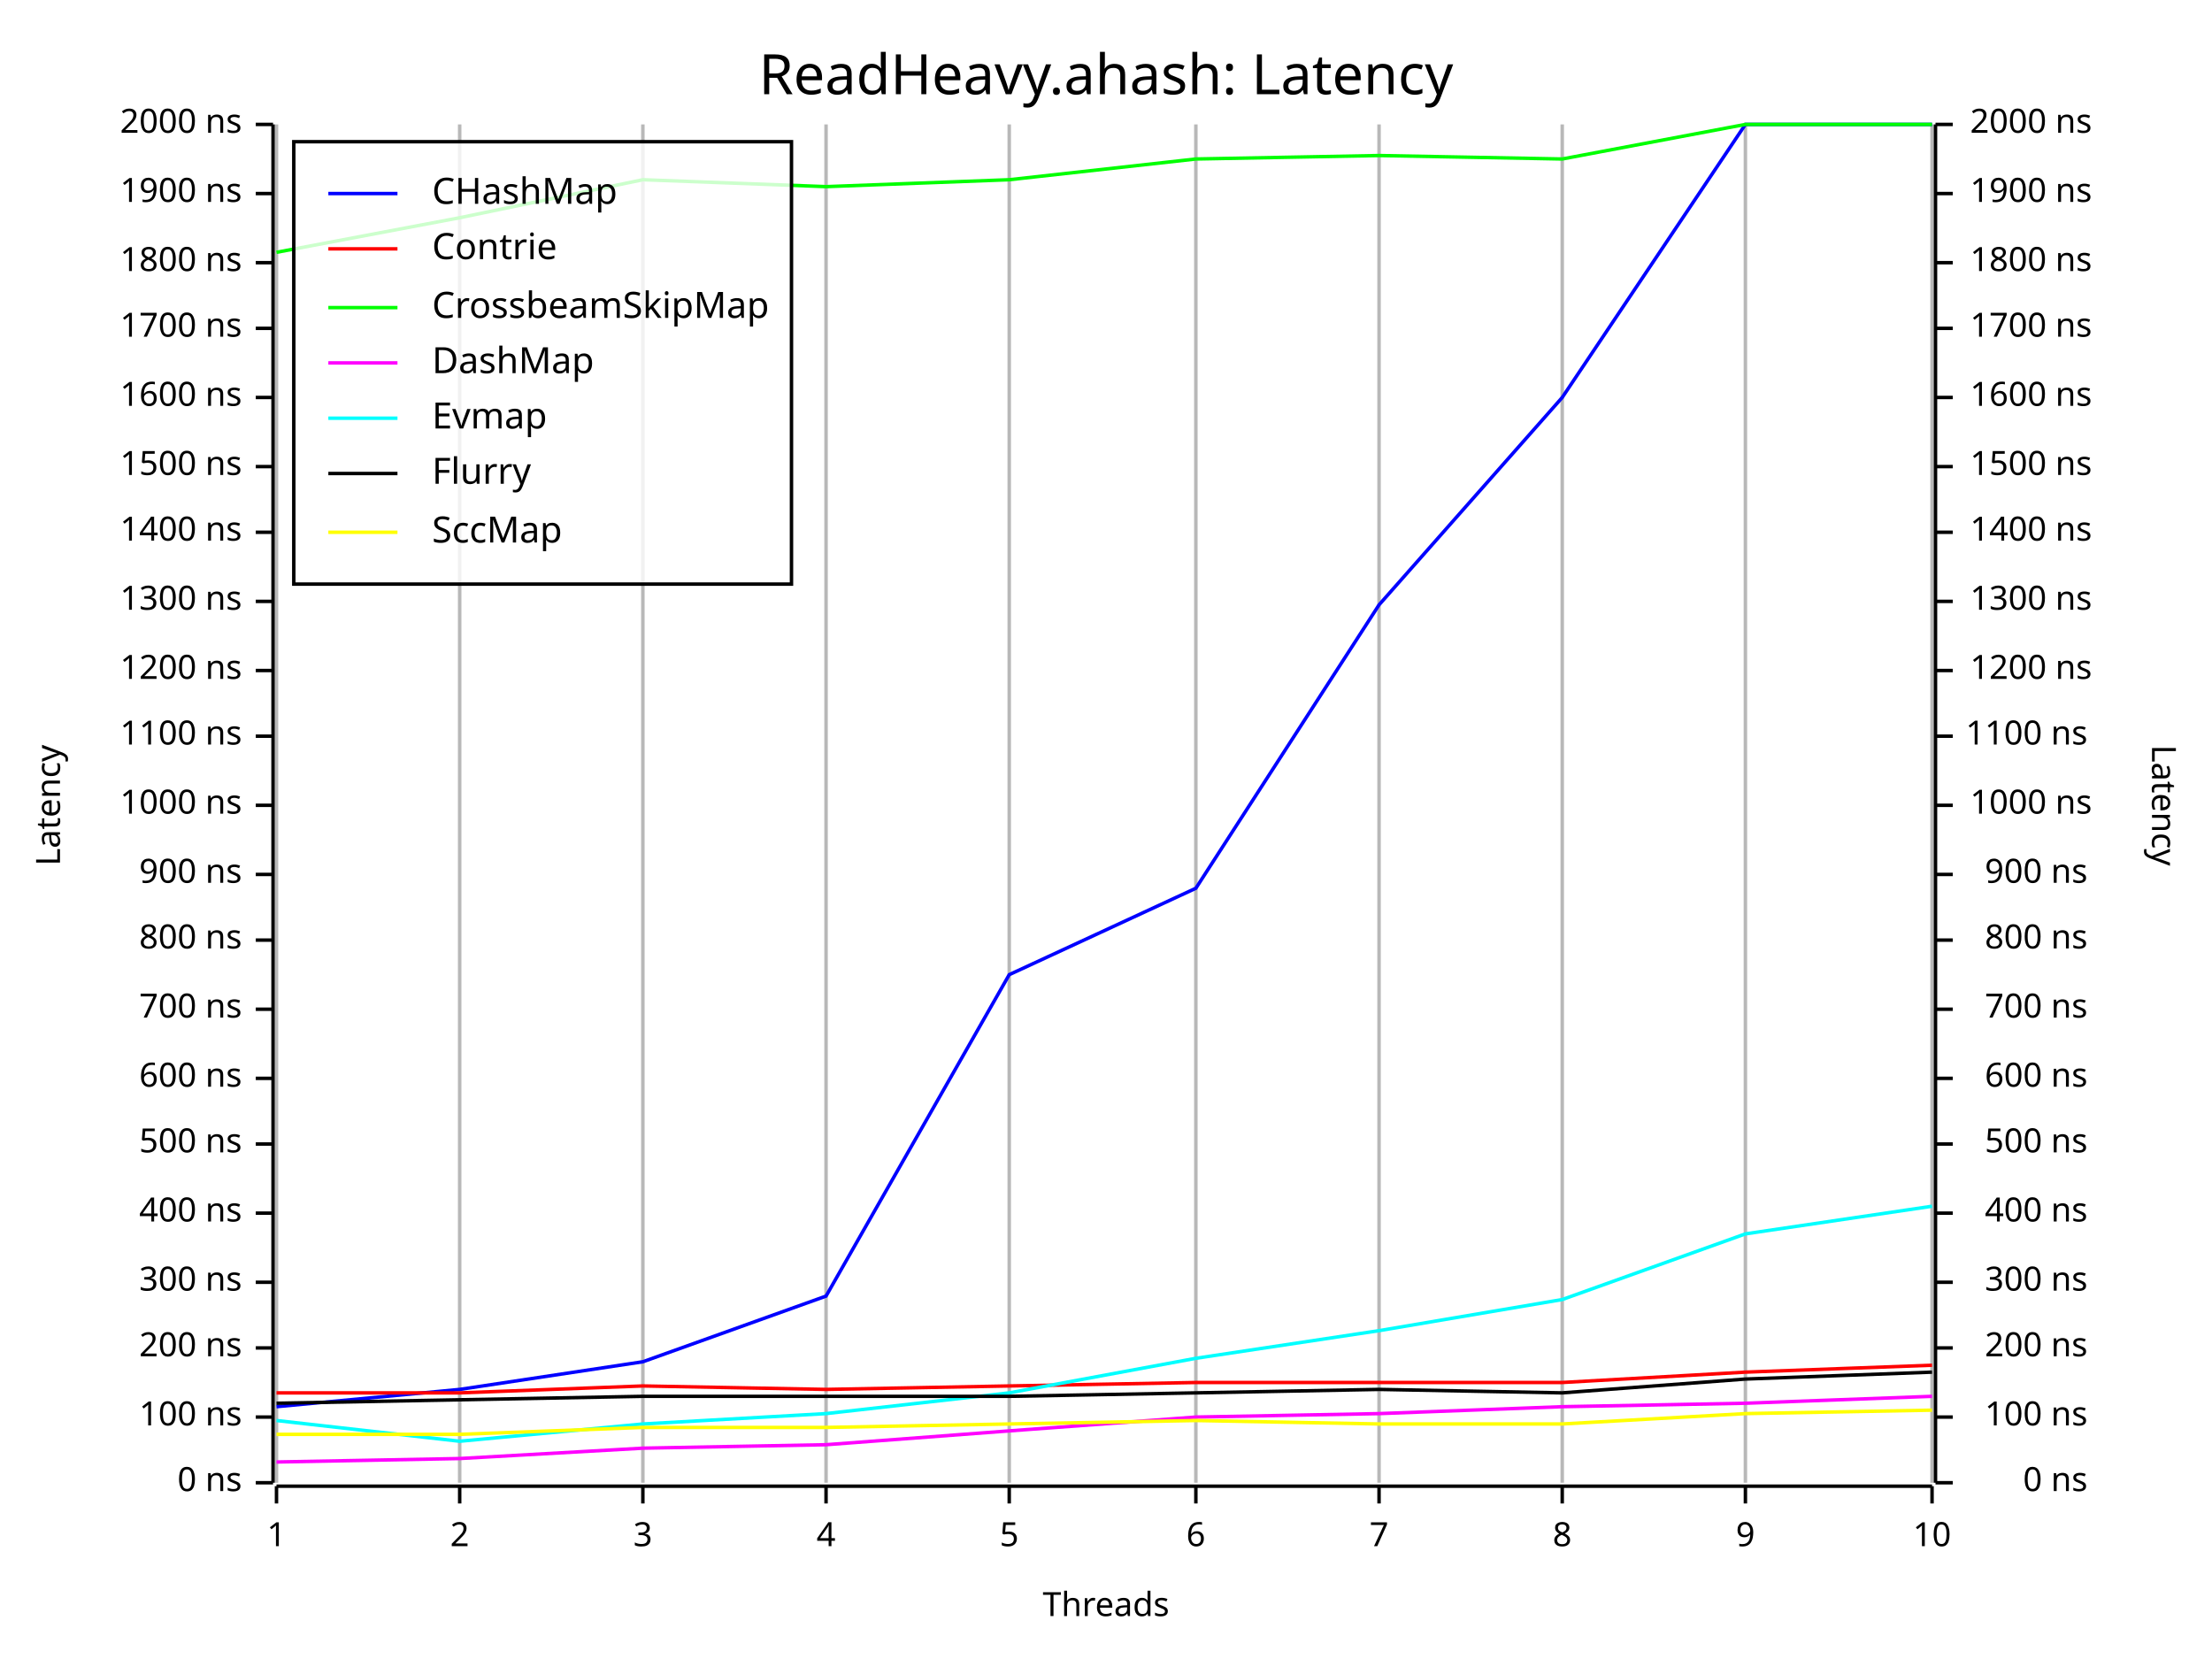
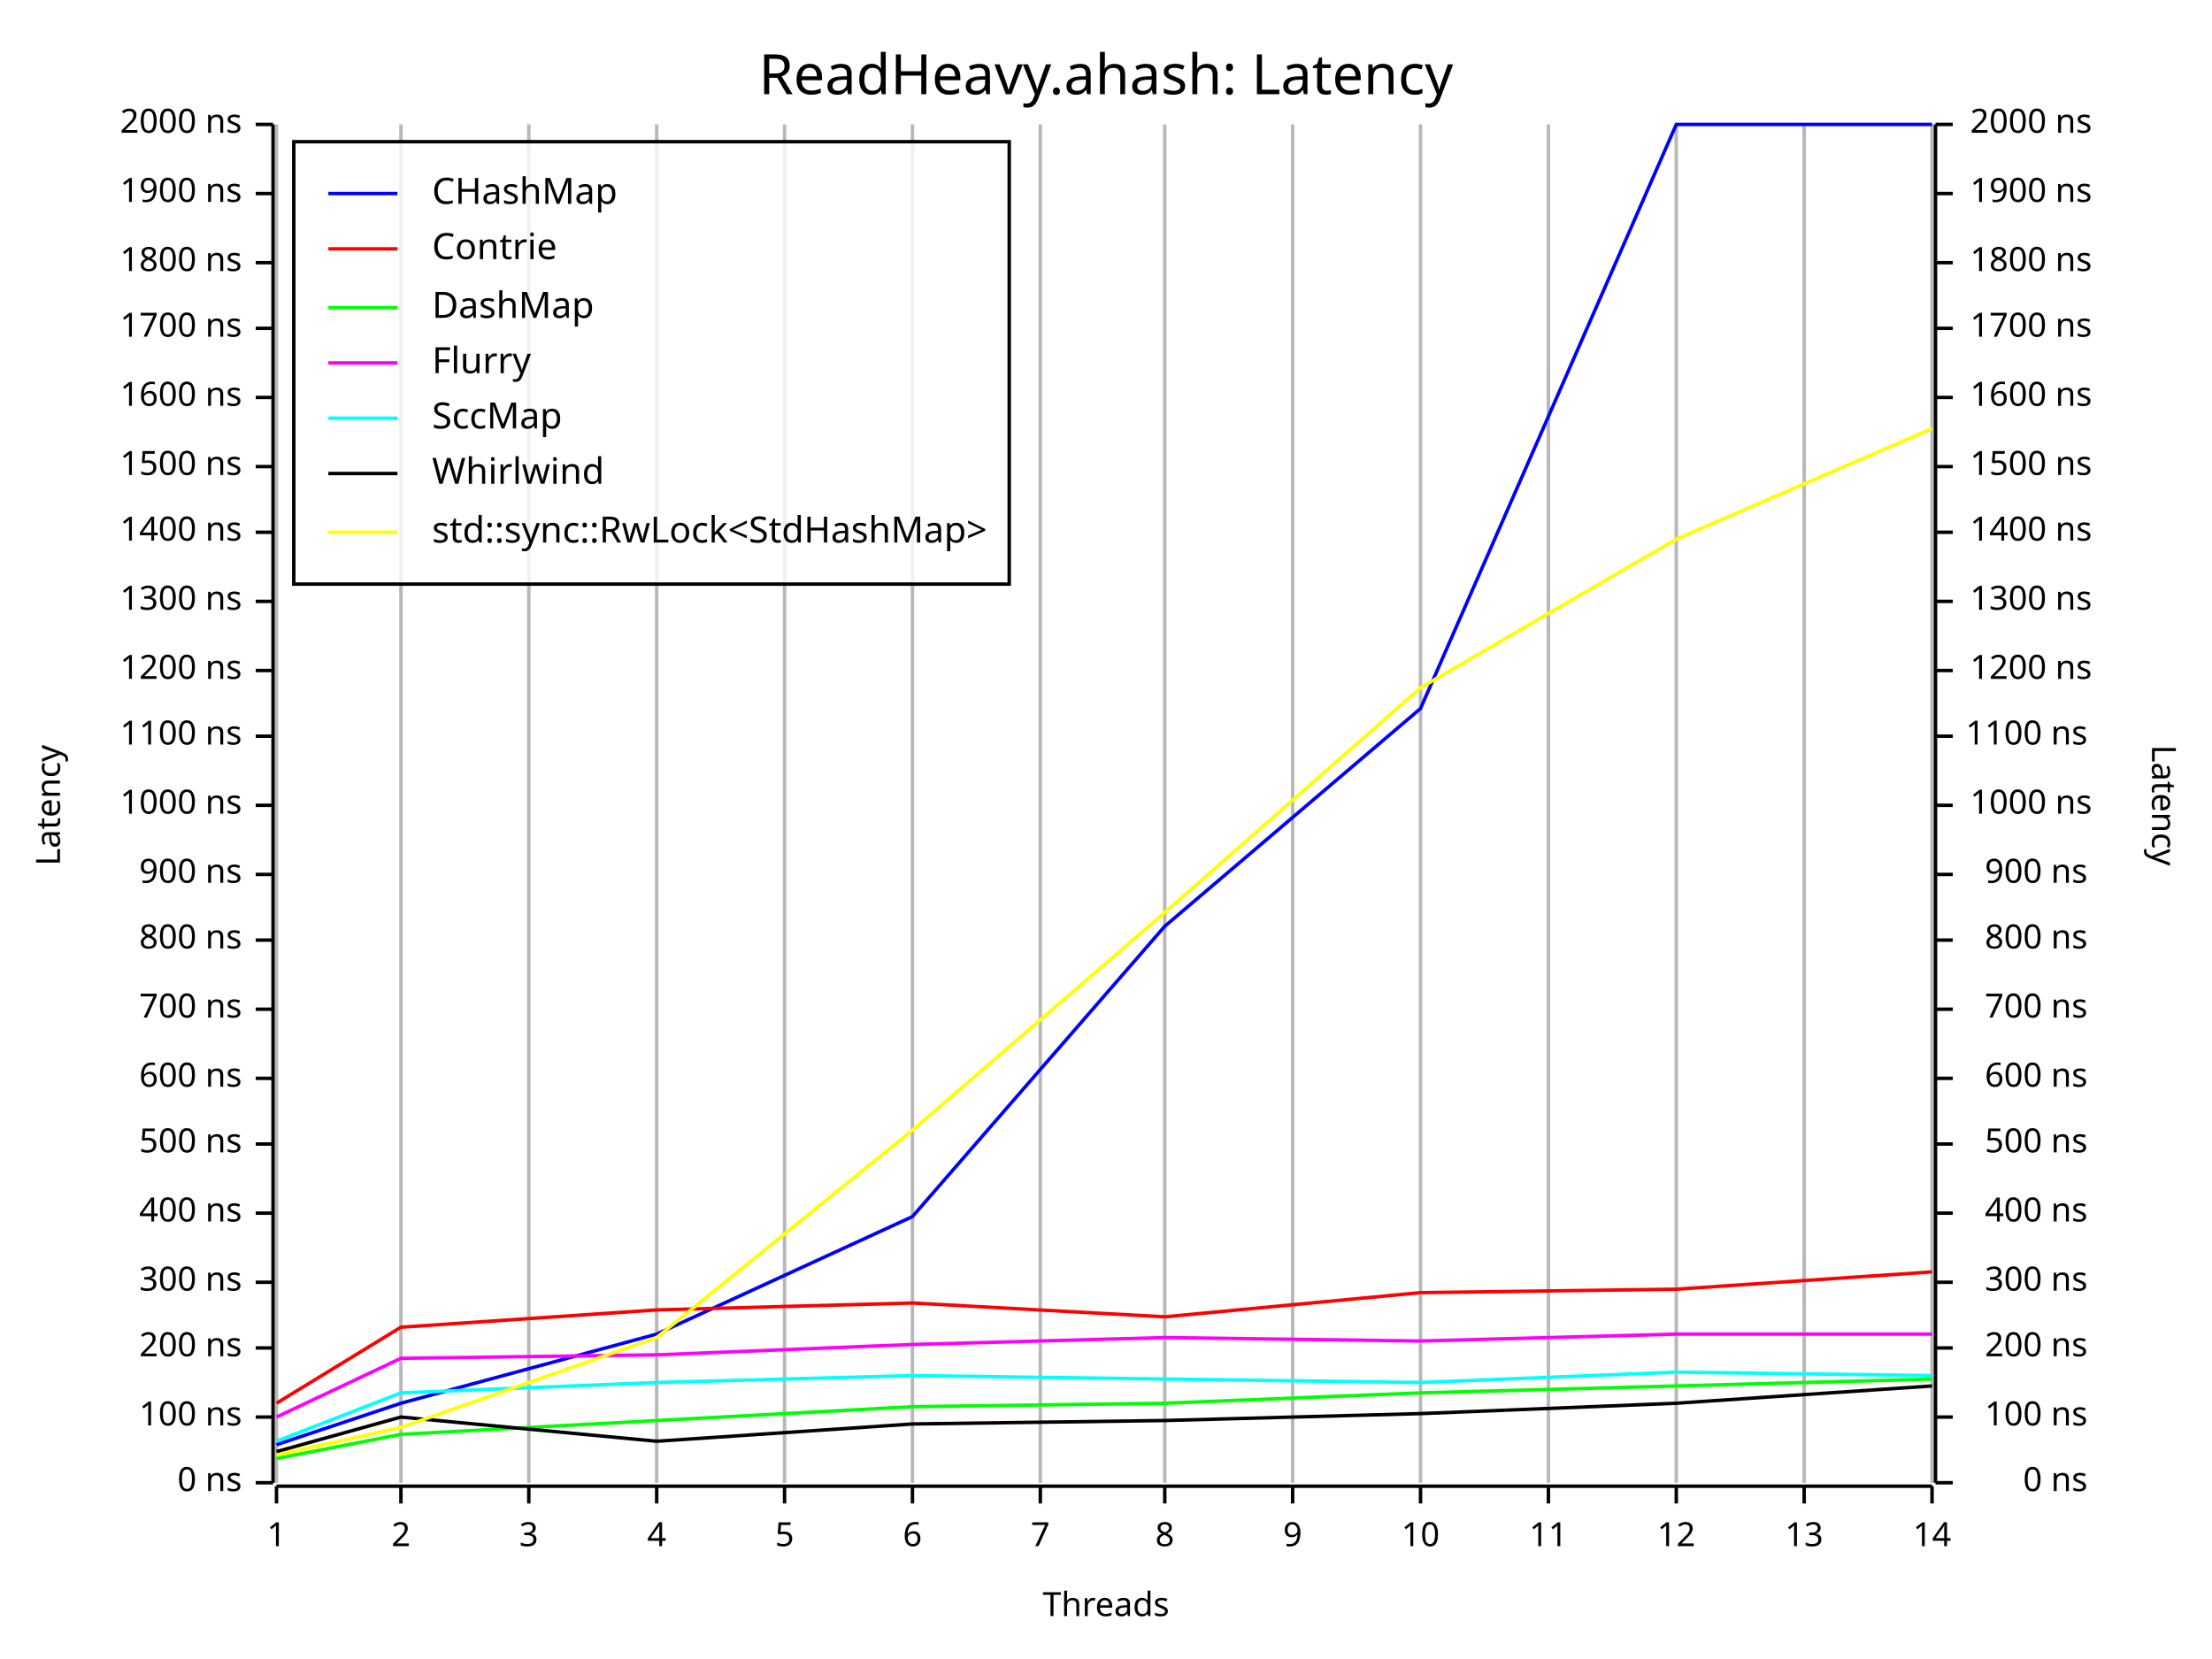
<svg xmlns="http://www.w3.org/2000/svg" width="640" height="480" viewBox="0 0 640 480">
  <rect x="0" y="0" width="640" height="480" opacity="1" fill="#FFFFFF" stroke="none" />
  <text x="320" y="15" dy="0.76em" text-anchor="middle" font-family="Fira Code" font-size="16.129" opacity="1" fill="#000000">
ReadHeavy.ahash: Latency
</text>
  <line opacity="0.1" stroke="#000000" stroke-width="1" x1="80" y1="429" x2="80" y2="36" />
-   <line opacity="0.1" stroke="#000000" stroke-width="1" x1="133" y1="429" x2="133" y2="36" />
-   <line opacity="0.1" stroke="#000000" stroke-width="1" x1="186" y1="429" x2="186" y2="36" />
-   <line opacity="0.1" stroke="#000000" stroke-width="1" x1="239" y1="429" x2="239" y2="36" />
-   <line opacity="0.1" stroke="#000000" stroke-width="1" x1="292" y1="429" x2="292" y2="36" />
-   <line opacity="0.1" stroke="#000000" stroke-width="1" x1="346" y1="429" x2="346" y2="36" />
-   <line opacity="0.1" stroke="#000000" stroke-width="1" x1="399" y1="429" x2="399" y2="36" />
-   <line opacity="0.1" stroke="#000000" stroke-width="1" x1="452" y1="429" x2="452" y2="36" />
-   <line opacity="0.1" stroke="#000000" stroke-width="1" x1="505" y1="429" x2="505" y2="36" />
+   <line opacity="0.1" stroke="#000000" stroke-width="1" x1="116" y1="429" x2="116" y2="36" />
+   <line opacity="0.1" stroke="#000000" stroke-width="1" x1="153" y1="429" x2="153" y2="36" />
+   <line opacity="0.1" stroke="#000000" stroke-width="1" x1="190" y1="429" x2="190" y2="36" />
+   <line opacity="0.1" stroke="#000000" stroke-width="1" x1="227" y1="429" x2="227" y2="36" />
+   <line opacity="0.1" stroke="#000000" stroke-width="1" x1="264" y1="429" x2="264" y2="36" />
+   <line opacity="0.1" stroke="#000000" stroke-width="1" x1="301" y1="429" x2="301" y2="36" />
+   <line opacity="0.1" stroke="#000000" stroke-width="1" x1="337" y1="429" x2="337" y2="36" />
+   <line opacity="0.1" stroke="#000000" stroke-width="1" x1="374" y1="429" x2="374" y2="36" />
+   <line opacity="0.1" stroke="#000000" stroke-width="1" x1="411" y1="429" x2="411" y2="36" />
+   <line opacity="0.1" stroke="#000000" stroke-width="1" x1="448" y1="429" x2="448" y2="36" />
+   <line opacity="0.1" stroke="#000000" stroke-width="1" x1="485" y1="429" x2="485" y2="36" />
+   <line opacity="0.1" stroke="#000000" stroke-width="1" x1="522" y1="429" x2="522" y2="36" />
  <line opacity="0.1" stroke="#000000" stroke-width="1" x1="559" y1="429" x2="559" y2="36" />
  <text x="10" y="233" dy="0.76em" text-anchor="middle" font-family="sans-serif" font-size="9.677" opacity="1" fill="#000000" transform="rotate(270, 10, 233)">
Latency
</text>
  <text x="320" y="470" dy="-0.5ex" text-anchor="middle" font-family="sans-serif" font-size="9.677" opacity="1" fill="#000000">
Threads
</text>
  <text x="630" y="233" dy="0.76em" text-anchor="middle" font-family="sans-serif" font-size="9.677" opacity="1" fill="#000000" transform="rotate(90, 630, 233)">
Latency
</text>
  <line opacity="0.2" stroke="#000000" stroke-width="1" x1="80" y1="429" x2="80" y2="36" />
-   <line opacity="0.2" stroke="#000000" stroke-width="1" x1="133" y1="429" x2="133" y2="36" />
-   <line opacity="0.2" stroke="#000000" stroke-width="1" x1="186" y1="429" x2="186" y2="36" />
-   <line opacity="0.2" stroke="#000000" stroke-width="1" x1="239" y1="429" x2="239" y2="36" />
-   <line opacity="0.2" stroke="#000000" stroke-width="1" x1="292" y1="429" x2="292" y2="36" />
-   <line opacity="0.2" stroke="#000000" stroke-width="1" x1="346" y1="429" x2="346" y2="36" />
-   <line opacity="0.2" stroke="#000000" stroke-width="1" x1="399" y1="429" x2="399" y2="36" />
-   <line opacity="0.2" stroke="#000000" stroke-width="1" x1="452" y1="429" x2="452" y2="36" />
-   <line opacity="0.2" stroke="#000000" stroke-width="1" x1="505" y1="429" x2="505" y2="36" />
+   <line opacity="0.2" stroke="#000000" stroke-width="1" x1="116" y1="429" x2="116" y2="36" />
+   <line opacity="0.2" stroke="#000000" stroke-width="1" x1="153" y1="429" x2="153" y2="36" />
+   <line opacity="0.2" stroke="#000000" stroke-width="1" x1="190" y1="429" x2="190" y2="36" />
+   <line opacity="0.2" stroke="#000000" stroke-width="1" x1="227" y1="429" x2="227" y2="36" />
+   <line opacity="0.2" stroke="#000000" stroke-width="1" x1="264" y1="429" x2="264" y2="36" />
+   <line opacity="0.2" stroke="#000000" stroke-width="1" x1="301" y1="429" x2="301" y2="36" />
+   <line opacity="0.2" stroke="#000000" stroke-width="1" x1="337" y1="429" x2="337" y2="36" />
+   <line opacity="0.2" stroke="#000000" stroke-width="1" x1="374" y1="429" x2="374" y2="36" />
+   <line opacity="0.2" stroke="#000000" stroke-width="1" x1="411" y1="429" x2="411" y2="36" />
+   <line opacity="0.2" stroke="#000000" stroke-width="1" x1="448" y1="429" x2="448" y2="36" />
+   <line opacity="0.2" stroke="#000000" stroke-width="1" x1="485" y1="429" x2="485" y2="36" />
+   <line opacity="0.2" stroke="#000000" stroke-width="1" x1="522" y1="429" x2="522" y2="36" />
  <line opacity="0.2" stroke="#000000" stroke-width="1" x1="559" y1="429" x2="559" y2="36" />
  <polyline fill="none" opacity="1" stroke="#000000" stroke-width="1" points="79,36 79,429 " />
  <text x="70" y="429" dy="0.5ex" text-anchor="end" font-family="sans-serif" font-size="9.677" opacity="1" fill="#000000">
0 ns
</text>
  <polyline fill="none" opacity="1" stroke="#000000" stroke-width="1" points="74,429 79,429 " />
  <text x="70" y="410" dy="0.5ex" text-anchor="end" font-family="sans-serif" font-size="9.677" opacity="1" fill="#000000">
100 ns
</text>
  <polyline fill="none" opacity="1" stroke="#000000" stroke-width="1" points="74,410 79,410 " />
  <text x="70" y="390" dy="0.5ex" text-anchor="end" font-family="sans-serif" font-size="9.677" opacity="1" fill="#000000">
200 ns
</text>
  <polyline fill="none" opacity="1" stroke="#000000" stroke-width="1" points="74,390 79,390 " />
  <text x="70" y="371" dy="0.5ex" text-anchor="end" font-family="sans-serif" font-size="9.677" opacity="1" fill="#000000">
300 ns
</text>
  <polyline fill="none" opacity="1" stroke="#000000" stroke-width="1" points="74,371 79,371 " />
  <text x="70" y="351" dy="0.5ex" text-anchor="end" font-family="sans-serif" font-size="9.677" opacity="1" fill="#000000">
400 ns
</text>
  <polyline fill="none" opacity="1" stroke="#000000" stroke-width="1" points="74,351 79,351 " />
  <text x="70" y="331" dy="0.5ex" text-anchor="end" font-family="sans-serif" font-size="9.677" opacity="1" fill="#000000">
500 ns
</text>
  <polyline fill="none" opacity="1" stroke="#000000" stroke-width="1" points="74,331 79,331 " />
  <text x="70" y="312" dy="0.5ex" text-anchor="end" font-family="sans-serif" font-size="9.677" opacity="1" fill="#000000">
600 ns
</text>
  <polyline fill="none" opacity="1" stroke="#000000" stroke-width="1" points="74,312 79,312 " />
  <text x="70" y="292" dy="0.5ex" text-anchor="end" font-family="sans-serif" font-size="9.677" opacity="1" fill="#000000">
700 ns
</text>
  <polyline fill="none" opacity="1" stroke="#000000" stroke-width="1" points="74,292 79,292 " />
  <text x="70" y="272" dy="0.5ex" text-anchor="end" font-family="sans-serif" font-size="9.677" opacity="1" fill="#000000">
800 ns
</text>
  <polyline fill="none" opacity="1" stroke="#000000" stroke-width="1" points="74,272 79,272 " />
  <text x="70" y="253" dy="0.5ex" text-anchor="end" font-family="sans-serif" font-size="9.677" opacity="1" fill="#000000">
900 ns
</text>
  <polyline fill="none" opacity="1" stroke="#000000" stroke-width="1" points="74,253 79,253 " />
  <text x="70" y="233" dy="0.5ex" text-anchor="end" font-family="sans-serif" font-size="9.677" opacity="1" fill="#000000">
1000 ns
</text>
  <polyline fill="none" opacity="1" stroke="#000000" stroke-width="1" points="74,233 79,233 " />
  <text x="70" y="213" dy="0.5ex" text-anchor="end" font-family="sans-serif" font-size="9.677" opacity="1" fill="#000000">
1100 ns
</text>
  <polyline fill="none" opacity="1" stroke="#000000" stroke-width="1" points="74,213 79,213 " />
  <text x="70" y="194" dy="0.5ex" text-anchor="end" font-family="sans-serif" font-size="9.677" opacity="1" fill="#000000">
1200 ns
</text>
  <polyline fill="none" opacity="1" stroke="#000000" stroke-width="1" points="74,194 79,194 " />
  <text x="70" y="174" dy="0.5ex" text-anchor="end" font-family="sans-serif" font-size="9.677" opacity="1" fill="#000000">
1300 ns
</text>
  <polyline fill="none" opacity="1" stroke="#000000" stroke-width="1" points="74,174 79,174 " />
  <text x="70" y="154" dy="0.5ex" text-anchor="end" font-family="sans-serif" font-size="9.677" opacity="1" fill="#000000">
1400 ns
</text>
  <polyline fill="none" opacity="1" stroke="#000000" stroke-width="1" points="74,154 79,154 " />
  <text x="70" y="135" dy="0.5ex" text-anchor="end" font-family="sans-serif" font-size="9.677" opacity="1" fill="#000000">
1500 ns
</text>
  <polyline fill="none" opacity="1" stroke="#000000" stroke-width="1" points="74,135 79,135 " />
  <text x="70" y="115" dy="0.5ex" text-anchor="end" font-family="sans-serif" font-size="9.677" opacity="1" fill="#000000">
1600 ns
</text>
  <polyline fill="none" opacity="1" stroke="#000000" stroke-width="1" points="74,115 79,115 " />
  <text x="70" y="95" dy="0.5ex" text-anchor="end" font-family="sans-serif" font-size="9.677" opacity="1" fill="#000000">
1700 ns
</text>
  <polyline fill="none" opacity="1" stroke="#000000" stroke-width="1" points="74,95 79,95 " />
  <text x="70" y="76" dy="0.5ex" text-anchor="end" font-family="sans-serif" font-size="9.677" opacity="1" fill="#000000">
1800 ns
</text>
  <polyline fill="none" opacity="1" stroke="#000000" stroke-width="1" points="74,76 79,76 " />
  <text x="70" y="56" dy="0.5ex" text-anchor="end" font-family="sans-serif" font-size="9.677" opacity="1" fill="#000000">
1900 ns
</text>
  <polyline fill="none" opacity="1" stroke="#000000" stroke-width="1" points="74,56 79,56 " />
  <text x="70" y="36" dy="0.5ex" text-anchor="end" font-family="sans-serif" font-size="9.677" opacity="1" fill="#000000">
2000 ns
</text>
  <polyline fill="none" opacity="1" stroke="#000000" stroke-width="1" points="74,36 79,36 " />
  <polyline fill="none" opacity="1" stroke="#000000" stroke-width="1" points="80,430 559,430 " />
  <text x="80" y="440" dy="0.76em" text-anchor="middle" font-family="sans-serif" font-size="9.677" opacity="1" fill="#000000">
1
</text>
  <polyline fill="none" opacity="1" stroke="#000000" stroke-width="1" points="80,430 80,435 " />
-   <text x="133" y="440" dy="0.76em" text-anchor="middle" font-family="sans-serif" font-size="9.677" opacity="1" fill="#000000">
+   <text x="116" y="440" dy="0.76em" text-anchor="middle" font-family="sans-serif" font-size="9.677" opacity="1" fill="#000000">
2
</text>
-   <polyline fill="none" opacity="1" stroke="#000000" stroke-width="1" points="133,430 133,435 " />
-   <text x="186" y="440" dy="0.76em" text-anchor="middle" font-family="sans-serif" font-size="9.677" opacity="1" fill="#000000">
+   <polyline fill="none" opacity="1" stroke="#000000" stroke-width="1" points="116,430 116,435 " />
+   <text x="153" y="440" dy="0.76em" text-anchor="middle" font-family="sans-serif" font-size="9.677" opacity="1" fill="#000000">
3
</text>
-   <polyline fill="none" opacity="1" stroke="#000000" stroke-width="1" points="186,430 186,435 " />
-   <text x="239" y="440" dy="0.76em" text-anchor="middle" font-family="sans-serif" font-size="9.677" opacity="1" fill="#000000">
+   <polyline fill="none" opacity="1" stroke="#000000" stroke-width="1" points="153,430 153,435 " />
+   <text x="190" y="440" dy="0.76em" text-anchor="middle" font-family="sans-serif" font-size="9.677" opacity="1" fill="#000000">
4
</text>
-   <polyline fill="none" opacity="1" stroke="#000000" stroke-width="1" points="239,430 239,435 " />
-   <text x="292" y="440" dy="0.76em" text-anchor="middle" font-family="sans-serif" font-size="9.677" opacity="1" fill="#000000">
+   <polyline fill="none" opacity="1" stroke="#000000" stroke-width="1" points="190,430 190,435 " />
+   <text x="227" y="440" dy="0.76em" text-anchor="middle" font-family="sans-serif" font-size="9.677" opacity="1" fill="#000000">
5
</text>
-   <polyline fill="none" opacity="1" stroke="#000000" stroke-width="1" points="292,430 292,435 " />
-   <text x="346" y="440" dy="0.76em" text-anchor="middle" font-family="sans-serif" font-size="9.677" opacity="1" fill="#000000">
+   <polyline fill="none" opacity="1" stroke="#000000" stroke-width="1" points="227,430 227,435 " />
+   <text x="264" y="440" dy="0.76em" text-anchor="middle" font-family="sans-serif" font-size="9.677" opacity="1" fill="#000000">
6
</text>
-   <polyline fill="none" opacity="1" stroke="#000000" stroke-width="1" points="346,430 346,435 " />
-   <text x="399" y="440" dy="0.76em" text-anchor="middle" font-family="sans-serif" font-size="9.677" opacity="1" fill="#000000">
+   <polyline fill="none" opacity="1" stroke="#000000" stroke-width="1" points="264,430 264,435 " />
+   <text x="301" y="440" dy="0.76em" text-anchor="middle" font-family="sans-serif" font-size="9.677" opacity="1" fill="#000000">
7
</text>
-   <polyline fill="none" opacity="1" stroke="#000000" stroke-width="1" points="399,430 399,435 " />
-   <text x="452" y="440" dy="0.76em" text-anchor="middle" font-family="sans-serif" font-size="9.677" opacity="1" fill="#000000">
+   <polyline fill="none" opacity="1" stroke="#000000" stroke-width="1" points="301,430 301,435 " />
+   <text x="337" y="440" dy="0.76em" text-anchor="middle" font-family="sans-serif" font-size="9.677" opacity="1" fill="#000000">
8
</text>
-   <polyline fill="none" opacity="1" stroke="#000000" stroke-width="1" points="452,430 452,435 " />
-   <text x="505" y="440" dy="0.76em" text-anchor="middle" font-family="sans-serif" font-size="9.677" opacity="1" fill="#000000">
+   <polyline fill="none" opacity="1" stroke="#000000" stroke-width="1" points="337,430 337,435 " />
+   <text x="374" y="440" dy="0.76em" text-anchor="middle" font-family="sans-serif" font-size="9.677" opacity="1" fill="#000000">
9
</text>
-   <polyline fill="none" opacity="1" stroke="#000000" stroke-width="1" points="505,430 505,435 " />
+   <polyline fill="none" opacity="1" stroke="#000000" stroke-width="1" points="374,430 374,435 " />
+   <text x="411" y="440" dy="0.76em" text-anchor="middle" font-family="sans-serif" font-size="9.677" opacity="1" fill="#000000">
+ 10
+ </text>
+   <polyline fill="none" opacity="1" stroke="#000000" stroke-width="1" points="411,430 411,435 " />
+   <text x="448" y="440" dy="0.76em" text-anchor="middle" font-family="sans-serif" font-size="9.677" opacity="1" fill="#000000">
+ 11
+ </text>
+   <polyline fill="none" opacity="1" stroke="#000000" stroke-width="1" points="448,430 448,435 " />
+   <text x="485" y="440" dy="0.76em" text-anchor="middle" font-family="sans-serif" font-size="9.677" opacity="1" fill="#000000">
+ 12
+ </text>
+   <polyline fill="none" opacity="1" stroke="#000000" stroke-width="1" points="485,430 485,435 " />
+   <text x="522" y="440" dy="0.76em" text-anchor="middle" font-family="sans-serif" font-size="9.677" opacity="1" fill="#000000">
+ 13
+ </text>
+   <polyline fill="none" opacity="1" stroke="#000000" stroke-width="1" points="522,430 522,435 " />
  <text x="559" y="440" dy="0.76em" text-anchor="middle" font-family="sans-serif" font-size="9.677" opacity="1" fill="#000000">
- 10
+ 14
</text>
  <polyline fill="none" opacity="1" stroke="#000000" stroke-width="1" points="559,430 559,435 " />
  <polyline fill="none" opacity="1" stroke="#000000" stroke-width="1" points="560,36 560,429 " />
  <text x="604" y="429" dy="0.5ex" text-anchor="end" font-family="sans-serif" font-size="9.677" opacity="1" fill="#000000">
0 ns
</text>
  <polyline fill="none" opacity="1" stroke="#000000" stroke-width="1" points="560,429 565,429 " />
  <text x="604" y="410" dy="0.5ex" text-anchor="end" font-family="sans-serif" font-size="9.677" opacity="1" fill="#000000">
100 ns
</text>
  <polyline fill="none" opacity="1" stroke="#000000" stroke-width="1" points="560,410 565,410 " />
  <text x="604" y="390" dy="0.5ex" text-anchor="end" font-family="sans-serif" font-size="9.677" opacity="1" fill="#000000">
200 ns
</text>
  <polyline fill="none" opacity="1" stroke="#000000" stroke-width="1" points="560,390 565,390 " />
  <text x="604" y="371" dy="0.5ex" text-anchor="end" font-family="sans-serif" font-size="9.677" opacity="1" fill="#000000">
300 ns
</text>
  <polyline fill="none" opacity="1" stroke="#000000" stroke-width="1" points="560,371 565,371 " />
  <text x="604" y="351" dy="0.5ex" text-anchor="end" font-family="sans-serif" font-size="9.677" opacity="1" fill="#000000">
400 ns
</text>
  <polyline fill="none" opacity="1" stroke="#000000" stroke-width="1" points="560,351 565,351 " />
  <text x="604" y="331" dy="0.5ex" text-anchor="end" font-family="sans-serif" font-size="9.677" opacity="1" fill="#000000">
500 ns
</text>
  <polyline fill="none" opacity="1" stroke="#000000" stroke-width="1" points="560,331 565,331 " />
  <text x="604" y="312" dy="0.5ex" text-anchor="end" font-family="sans-serif" font-size="9.677" opacity="1" fill="#000000">
600 ns
</text>
  <polyline fill="none" opacity="1" stroke="#000000" stroke-width="1" points="560,312 565,312 " />
  <text x="604" y="292" dy="0.5ex" text-anchor="end" font-family="sans-serif" font-size="9.677" opacity="1" fill="#000000">
700 ns
</text>
  <polyline fill="none" opacity="1" stroke="#000000" stroke-width="1" points="560,292 565,292 " />
  <text x="604" y="272" dy="0.5ex" text-anchor="end" font-family="sans-serif" font-size="9.677" opacity="1" fill="#000000">
800 ns
</text>
  <polyline fill="none" opacity="1" stroke="#000000" stroke-width="1" points="560,272 565,272 " />
  <text x="604" y="253" dy="0.5ex" text-anchor="end" font-family="sans-serif" font-size="9.677" opacity="1" fill="#000000">
900 ns
</text>
  <polyline fill="none" opacity="1" stroke="#000000" stroke-width="1" points="560,253 565,253 " />
  <text x="570" y="233" dy="0.5ex" text-anchor="start" font-family="sans-serif" font-size="9.677" opacity="1" fill="#000000">
1000 ns
</text>
  <polyline fill="none" opacity="1" stroke="#000000" stroke-width="1" points="560,233 565,233 " />
  <text x="604" y="213" dy="0.5ex" text-anchor="end" font-family="sans-serif" font-size="9.677" opacity="1" fill="#000000">
1100 ns
</text>
  <polyline fill="none" opacity="1" stroke="#000000" stroke-width="1" points="560,213 565,213 " />
  <text x="570" y="194" dy="0.5ex" text-anchor="start" font-family="sans-serif" font-size="9.677" opacity="1" fill="#000000">
1200 ns
</text>
  <polyline fill="none" opacity="1" stroke="#000000" stroke-width="1" points="560,194 565,194 " />
  <text x="570" y="174" dy="0.5ex" text-anchor="start" font-family="sans-serif" font-size="9.677" opacity="1" fill="#000000">
1300 ns
</text>
  <polyline fill="none" opacity="1" stroke="#000000" stroke-width="1" points="560,174 565,174 " />
  <text x="570" y="154" dy="0.5ex" text-anchor="start" font-family="sans-serif" font-size="9.677" opacity="1" fill="#000000">
1400 ns
</text>
  <polyline fill="none" opacity="1" stroke="#000000" stroke-width="1" points="560,154 565,154 " />
  <text x="570" y="135" dy="0.5ex" text-anchor="start" font-family="sans-serif" font-size="9.677" opacity="1" fill="#000000">
1500 ns
</text>
  <polyline fill="none" opacity="1" stroke="#000000" stroke-width="1" points="560,135 565,135 " />
  <text x="570" y="115" dy="0.5ex" text-anchor="start" font-family="sans-serif" font-size="9.677" opacity="1" fill="#000000">
1600 ns
</text>
  <polyline fill="none" opacity="1" stroke="#000000" stroke-width="1" points="560,115 565,115 " />
  <text x="570" y="95" dy="0.5ex" text-anchor="start" font-family="sans-serif" font-size="9.677" opacity="1" fill="#000000">
1700 ns
</text>
  <polyline fill="none" opacity="1" stroke="#000000" stroke-width="1" points="560,95 565,95 " />
  <text x="570" y="76" dy="0.5ex" text-anchor="start" font-family="sans-serif" font-size="9.677" opacity="1" fill="#000000">
1800 ns
</text>
  <polyline fill="none" opacity="1" stroke="#000000" stroke-width="1" points="560,76 565,76 " />
  <text x="570" y="56" dy="0.5ex" text-anchor="start" font-family="sans-serif" font-size="9.677" opacity="1" fill="#000000">
1900 ns
</text>
  <polyline fill="none" opacity="1" stroke="#000000" stroke-width="1" points="560,56 565,56 " />
  <text x="570" y="36" dy="0.5ex" text-anchor="start" font-family="sans-serif" font-size="9.677" opacity="1" fill="#000000">
2000 ns
</text>
  <polyline fill="none" opacity="1" stroke="#000000" stroke-width="1" points="560,36 565,36 " />
-   <polyline fill="none" opacity="1" stroke="#0000FF" stroke-width="1" points="80,407 133,402 186,394 239,375 292,282 346,257 399,175 452,115 505,36 559,36 " />
-   <polyline fill="none" opacity="1" stroke="#FF0000" stroke-width="1" points="80,403 133,403 186,401 239,402 292,401 346,400 399,400 452,400 505,397 559,395 " />
-   <polyline fill="none" opacity="1" stroke="#00FF00" stroke-width="1" points="80,73 133,63 186,52 239,54 292,52 346,46 399,45 452,46 505,36 559,36 " />
-   <polyline fill="none" opacity="1" stroke="#FF00FF" stroke-width="1" points="80,423 133,422 186,419 239,418 292,414 346,410 399,409 452,407 505,406 559,404 " />
-   <polyline fill="none" opacity="1" stroke="#00FFFF" stroke-width="1" points="80,411 133,417 186,412 239,409 292,403 346,393 399,385 452,376 505,357 559,349 " />
-   <polyline fill="none" opacity="1" stroke="#000000" stroke-width="1" points="80,406 133,405 186,404 239,404 292,404 346,403 399,402 452,403 505,399 559,397 " />
-   <polyline fill="none" opacity="1" stroke="#FFFF00" stroke-width="1" points="80,415 133,415 186,413 239,413 292,412 346,411 399,412 452,412 505,409 559,408 " />
-   <rect x="85" y="41" width="144" height="128" opacity="0.8" fill="#FFFFFF" stroke="none" />
-   <rect x="85" y="41" width="144" height="128" opacity="1" fill="none" stroke="#000000" />
+   <polyline fill="none" opacity="1" stroke="#0000FF" stroke-width="1" points="80,418 116,406 190,386 264,352 337,268 411,205 485,36 559,36 " />
+   <polyline fill="none" opacity="1" stroke="#FF0000" stroke-width="1" points="80,406 116,384 190,379 264,377 337,381 411,374 485,373 559,368 " />
+   <polyline fill="none" opacity="1" stroke="#00FF00" stroke-width="1" points="80,422 116,415 190,411 264,407 337,406 411,403 485,401 559,399 " />
+   <polyline fill="none" opacity="1" stroke="#FF00FF" stroke-width="1" points="80,410 116,393 190,392 264,389 337,387 411,388 485,386 559,386 " />
+   <polyline fill="none" opacity="1" stroke="#00FFFF" stroke-width="1" points="80,417 116,403 190,400 264,398 337,399 411,400 485,397 559,398 " />
+   <polyline fill="none" opacity="1" stroke="#000000" stroke-width="1" points="80,420 116,410 190,417 264,412 337,411 411,409 485,406 559,401 " />
+   <polyline fill="none" opacity="1" stroke="#FFFF00" stroke-width="1" points="80,421 116,413 190,387 264,327 337,264 411,199 485,156 559,124 " />
+   <rect x="85" y="41" width="207" height="128" opacity="0.8" fill="#FFFFFF" stroke="none" />
+   <rect x="85" y="41" width="207" height="128" opacity="1" fill="none" stroke="#000000" />
  <text x="125" y="51" dy="0.76em" text-anchor="start" font-family="Fira Code" font-size="10.484" opacity="1" fill="#000000">
CHashMap
</text>
  <text x="125" y="67" dy="0.76em" text-anchor="start" font-family="Fira Code" font-size="10.484" opacity="1" fill="#000000">
Contrie
</text>
  <text x="125" y="84" dy="0.76em" text-anchor="start" font-family="Fira Code" font-size="10.484" opacity="1" fill="#000000">
- CrossbeamSkipMap
+ DashMap
</text>
  <text x="125" y="100" dy="0.76em" text-anchor="start" font-family="Fira Code" font-size="10.484" opacity="1" fill="#000000">
- DashMap
+ Flurry
</text>
  <text x="125" y="116" dy="0.76em" text-anchor="start" font-family="Fira Code" font-size="10.484" opacity="1" fill="#000000">
- Evmap
+ SccMap
</text>
  <text x="125" y="132" dy="0.76em" text-anchor="start" font-family="Fira Code" font-size="10.484" opacity="1" fill="#000000">
- Flurry
+ Whirlwind
</text>
  <text x="125" y="149" dy="0.76em" text-anchor="start" font-family="Fira Code" font-size="10.484" opacity="1" fill="#000000">
- SccMap
+ std::sync::RwLock&lt;StdHashMap&gt;
</text>
  <polyline fill="none" opacity="1" stroke="#0000FF" stroke-width="1" points="95,56 115,56 " />
  <polyline fill="none" opacity="1" stroke="#FF0000" stroke-width="1" points="95,72 115,72 " />
  <polyline fill="none" opacity="1" stroke="#00FF00" stroke-width="1" points="95,89 115,89 " />
  <polyline fill="none" opacity="1" stroke="#FF00FF" stroke-width="1" points="95,105 115,105 " />
  <polyline fill="none" opacity="1" stroke="#00FFFF" stroke-width="1" points="95,121 115,121 " />
  <polyline fill="none" opacity="1" stroke="#000000" stroke-width="1" points="95,137 115,137 " />
  <polyline fill="none" opacity="1" stroke="#FFFF00" stroke-width="1" points="95,154 115,154 " />
</svg>
